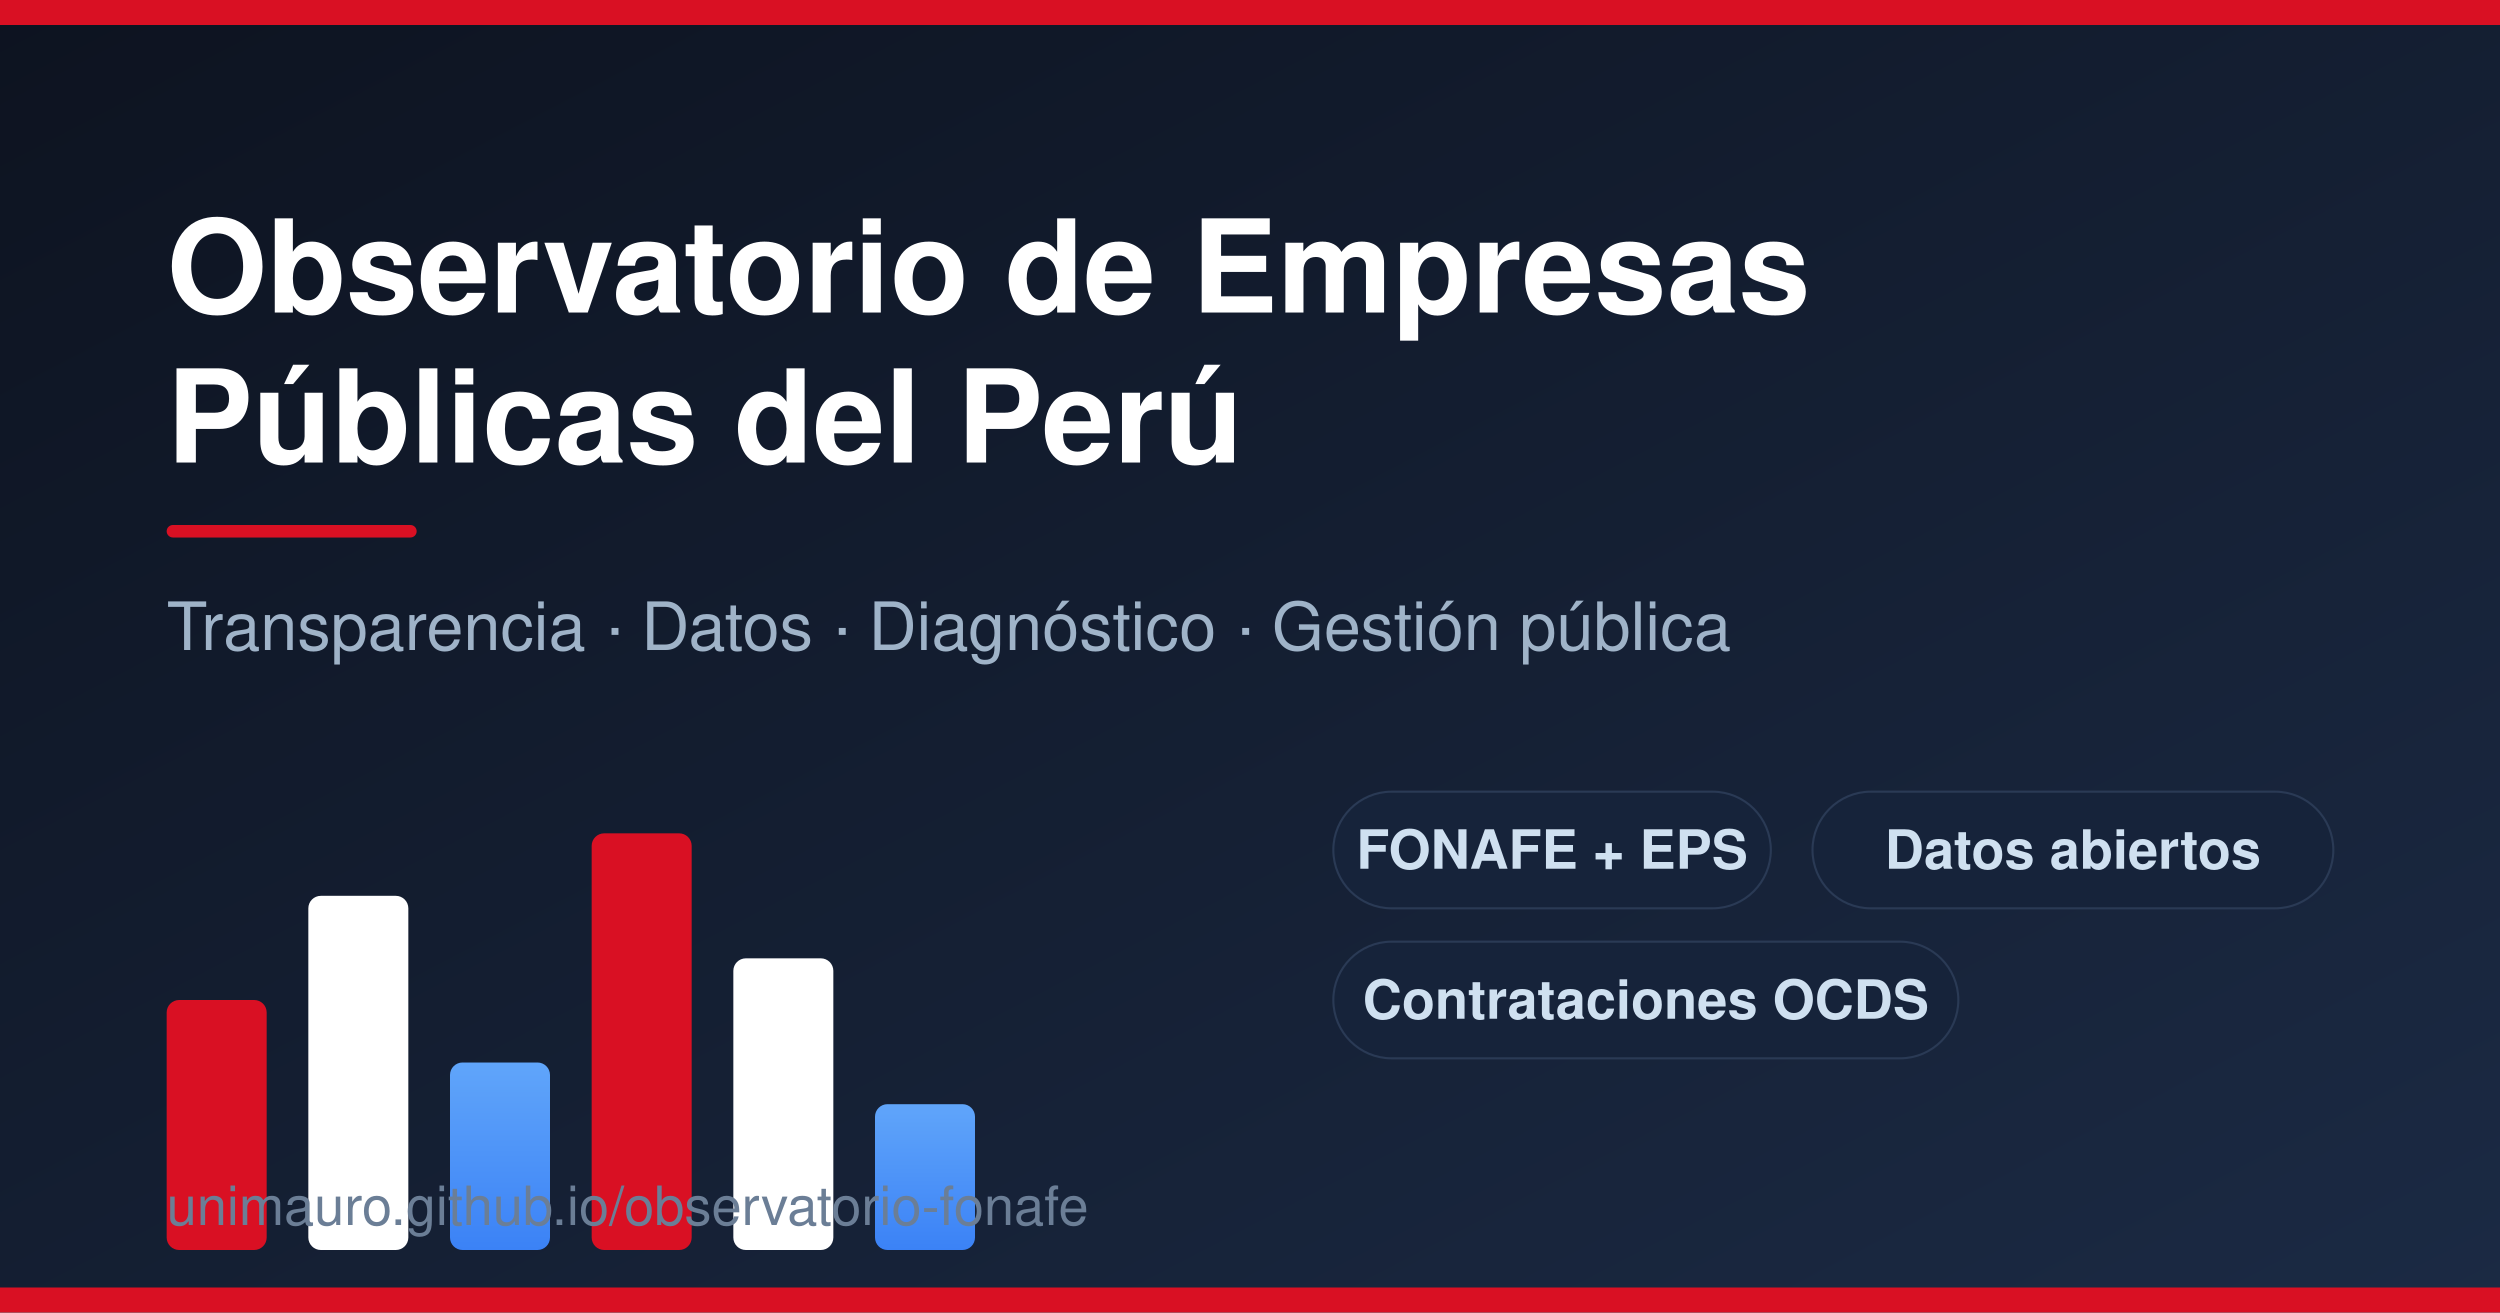
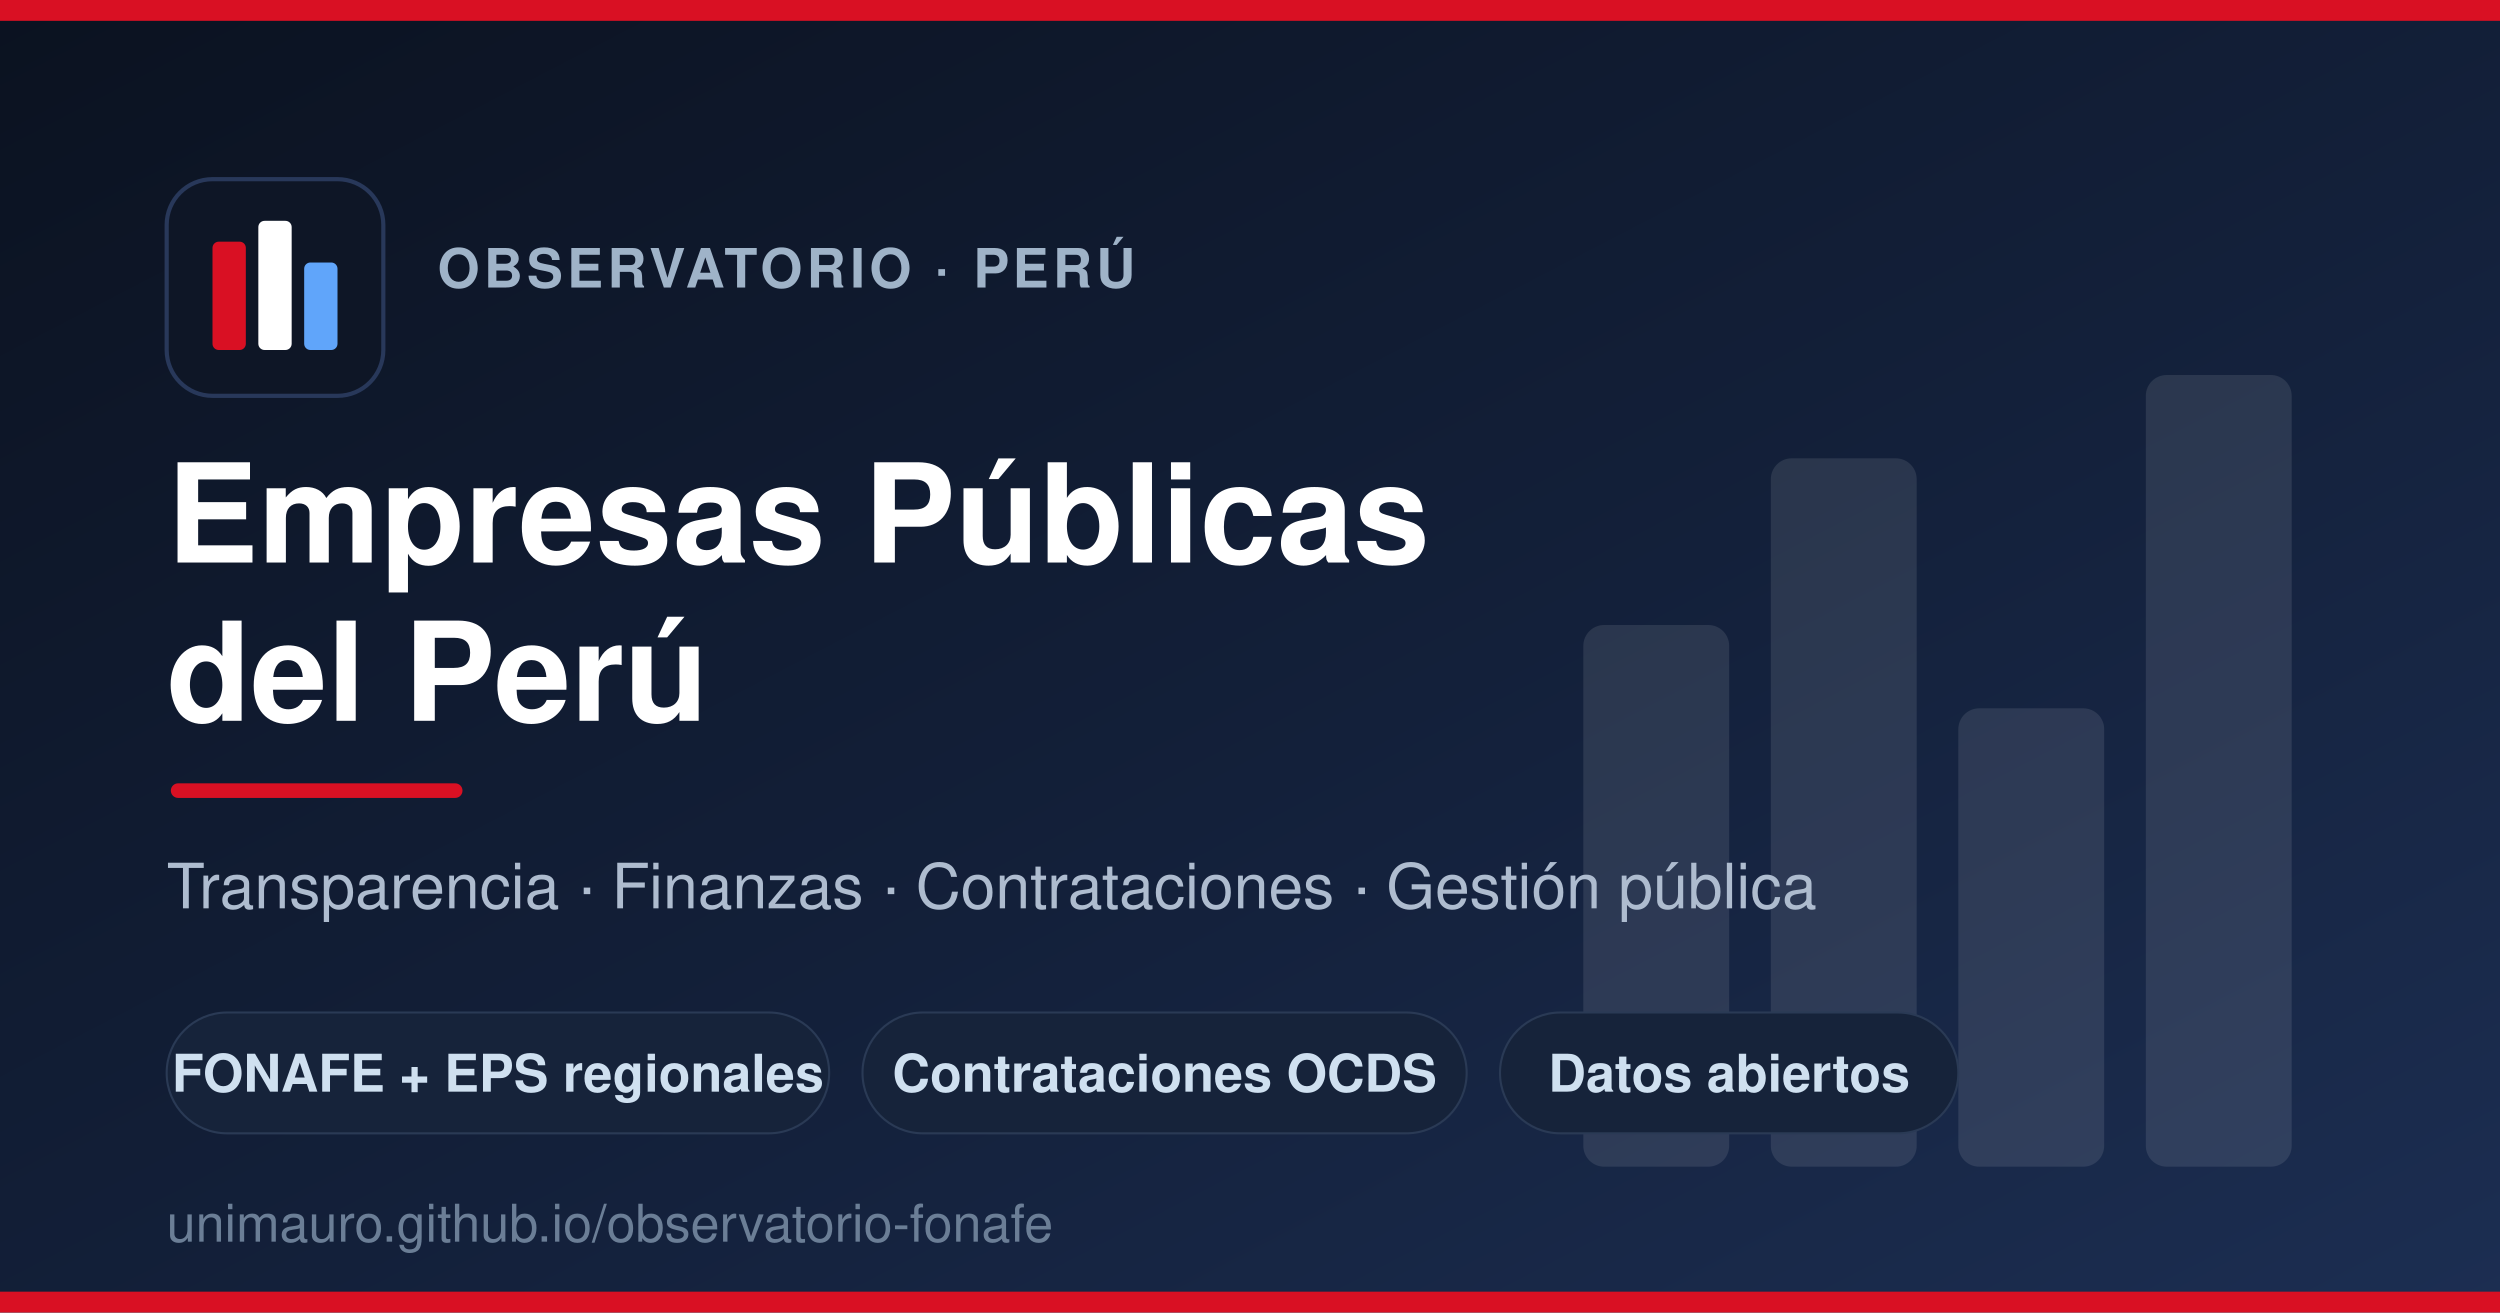
<svg xmlns="http://www.w3.org/2000/svg" width="1200" height="630" viewBox="0 0 1200 630">
  <defs>
    <linearGradient id="bg" x1="0" y1="0" x2="1" y2="1">
-       <stop offset="0" stop-color="#0d1320" />
-       <stop offset="1" stop-color="#1b2a44" />
+       <stop offset="0" stop-color="#0b1220" />
+       <stop offset="0.55" stop-color="#13203a" />
+       <stop offset="1" stop-color="#1c2e52" />
    </linearGradient>
-     <linearGradient id="bar" x1="0" y1="1" x2="0" y2="0">
-       <stop offset="0" stop-color="#3b82f6" />
+     <linearGradient id="blue" x1="0" y1="1" x2="0" y2="0">
+       <stop offset="0" stop-color="#2563eb" />
      <stop offset="1" stop-color="#60a5fa" />
    </linearGradient>
  </defs>
  <rect width="1200" height="630" fill="url(#bg)" />
-   <rect width="1200" height="12" fill="#D91023" />
-   <rect y="618" width="1200" height="12" fill="#D91023" />
-   <text x="80" y="150" fill="#ffffff" font-family="Helvetica, Arial, sans-serif" font-size="62" font-weight="bold">Observatorio de Empresas</text>
-   <text x="80" y="222" fill="#ffffff" font-family="Helvetica, Arial, sans-serif" font-size="62" font-weight="bold">Públicas del Perú</text>
-   <rect x="80" y="252" width="120" height="6" rx="3" fill="#D91023" />
-   <text x="80" y="312" fill="#9fb3c8" font-family="Helvetica, Arial, sans-serif" font-size="32">Transparencia · Datos · Diagnóstico · Gestión pública</text>
-   <g transform="translate(80,360)">
-     <rect x="0" y="120" width="48" height="120" rx="6" fill="#D91023" />
-     <rect x="68" y="70" width="48" height="170" rx="6" fill="#ffffff" />
-     <rect x="136" y="150" width="48" height="90" rx="6" fill="url(#bar)" />
-     <rect x="204" y="40" width="48" height="200" rx="6" fill="#D91023" />
-     <rect x="272" y="100" width="48" height="140" rx="6" fill="#ffffff" />
-     <rect x="340" y="170" width="48" height="70" rx="6" fill="url(#bar)" />
+   <rect width="1200" height="10" fill="#D91023" />
+   <rect y="620" width="1200" height="10" fill="#D91023" />
+   <g opacity="0.10">
+     <rect x="760" y="300" width="70" height="260" rx="10" fill="#ffffff" />
+     <rect x="850" y="220" width="70" height="340" rx="10" fill="#ffffff" />
+     <rect x="940" y="340" width="70" height="220" rx="10" fill="#ffffff" />
+     <rect x="1030" y="180" width="70" height="380" rx="10" fill="#ffffff" />
  </g>
-   <g font-family="Helvetica, Arial, sans-serif" font-size="26" font-weight="bold">
-     <rect x="640" y="380" width="210" height="56" rx="28" fill="#16233a" stroke="#2a3a55" />
-     <text x="745" y="417" fill="#cfe0f0" text-anchor="middle">FONAFE + EPS</text>
-     <rect x="870" y="380" width="250" height="56" rx="28" fill="#16233a" stroke="#2a3a55" />
-     <text x="995" y="417" fill="#cfe0f0" text-anchor="middle">Datos abiertos</text>
-     <rect x="640" y="452" width="300" height="56" rx="28" fill="#16233a" stroke="#2a3a55" />
-     <text x="790" y="489" fill="#cfe0f0" text-anchor="middle">Contrataciones OCDS</text>
+   <g transform="translate(80,86)">
+     <rect width="104" height="104" rx="22" fill="#0e1626" stroke="#28385a" stroke-width="2" />
+     <rect x="22" y="30" width="16" height="52" rx="3" fill="#D91023" />
+     <rect x="44" y="20" width="16" height="62" rx="3" fill="#ffffff" />
+     <rect x="66" y="40" width="16" height="42" rx="3" fill="#60a5fa" />
  </g>
-   <text x="80" y="588" fill="#6b7e96" font-family="Helvetica, Arial, sans-serif" font-size="26">unimauro.github.io/observatorio-fonafe</text>
+   <text x="210" y="138" fill="#9fb3c8" font-family="Helvetica, Arial, sans-serif" font-size="26" font-weight="bold" letter-spacing="2">OBSERVATORIO · PERÚ</text>
+   <text x="80" y="270" fill="#ffffff" font-family="Helvetica, Arial, sans-serif" font-size="66" font-weight="bold">Empresas Públicas</text>
+   <text x="80" y="346" fill="#ffffff" font-family="Helvetica, Arial, sans-serif" font-size="66" font-weight="bold">del Perú</text>
+   <rect x="82" y="376" width="140" height="7" rx="3.5" fill="#D91023" />
+   <text x="80" y="436" fill="#aebccf" font-family="Helvetica, Arial, sans-serif" font-size="30">Transparencia · Finanzas · Contrataciones · Gestión pública</text>
+   <g font-family="Helvetica, Arial, sans-serif" font-size="25" font-weight="bold">
+     <rect x="80" y="486" width="318" height="58" rx="29" fill="#16233a" stroke="#2a3a55" />
+     <text x="239" y="524" fill="#cfe0f0" text-anchor="middle">FONAFE + EPS regionales</text>
+     <rect x="414" y="486" width="290" height="58" rx="29" fill="#16233a" stroke="#2a3a55" />
+     <text x="559" y="524" fill="#cfe0f0" text-anchor="middle">Contrataciones OCDS</text>
+     <rect x="720" y="486" width="220" height="58" rx="29" fill="#16233a" stroke="#2a3a55" />
+     <text x="830" y="524" fill="#cfe0f0" text-anchor="middle">Datos abiertos</text>
+   </g>
+   <text x="80" y="596" fill="#6b7e96" font-family="Helvetica, Arial, sans-serif" font-size="25">unimauro.github.io/observatorio-fonafe</text>
</svg>
